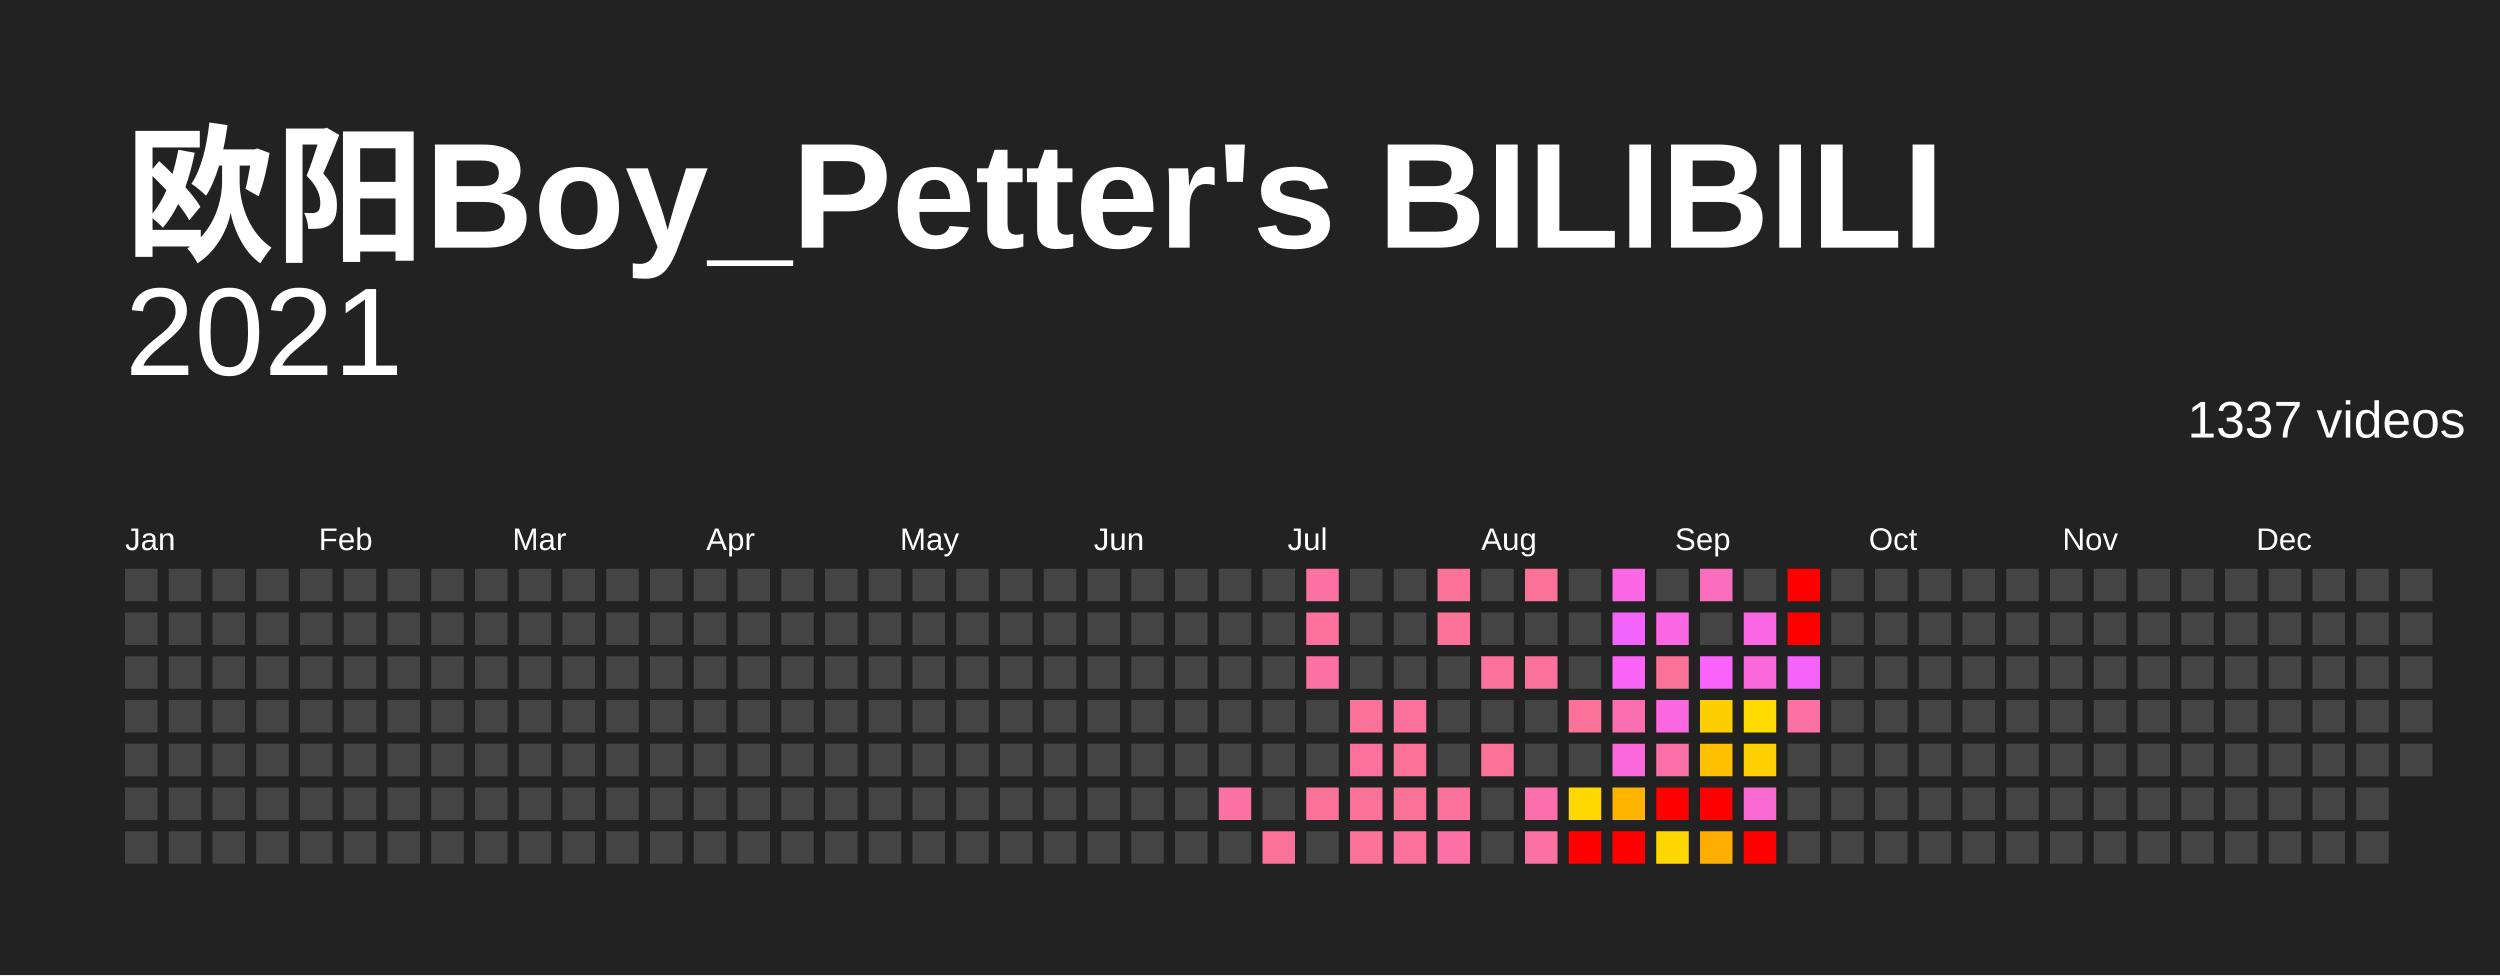
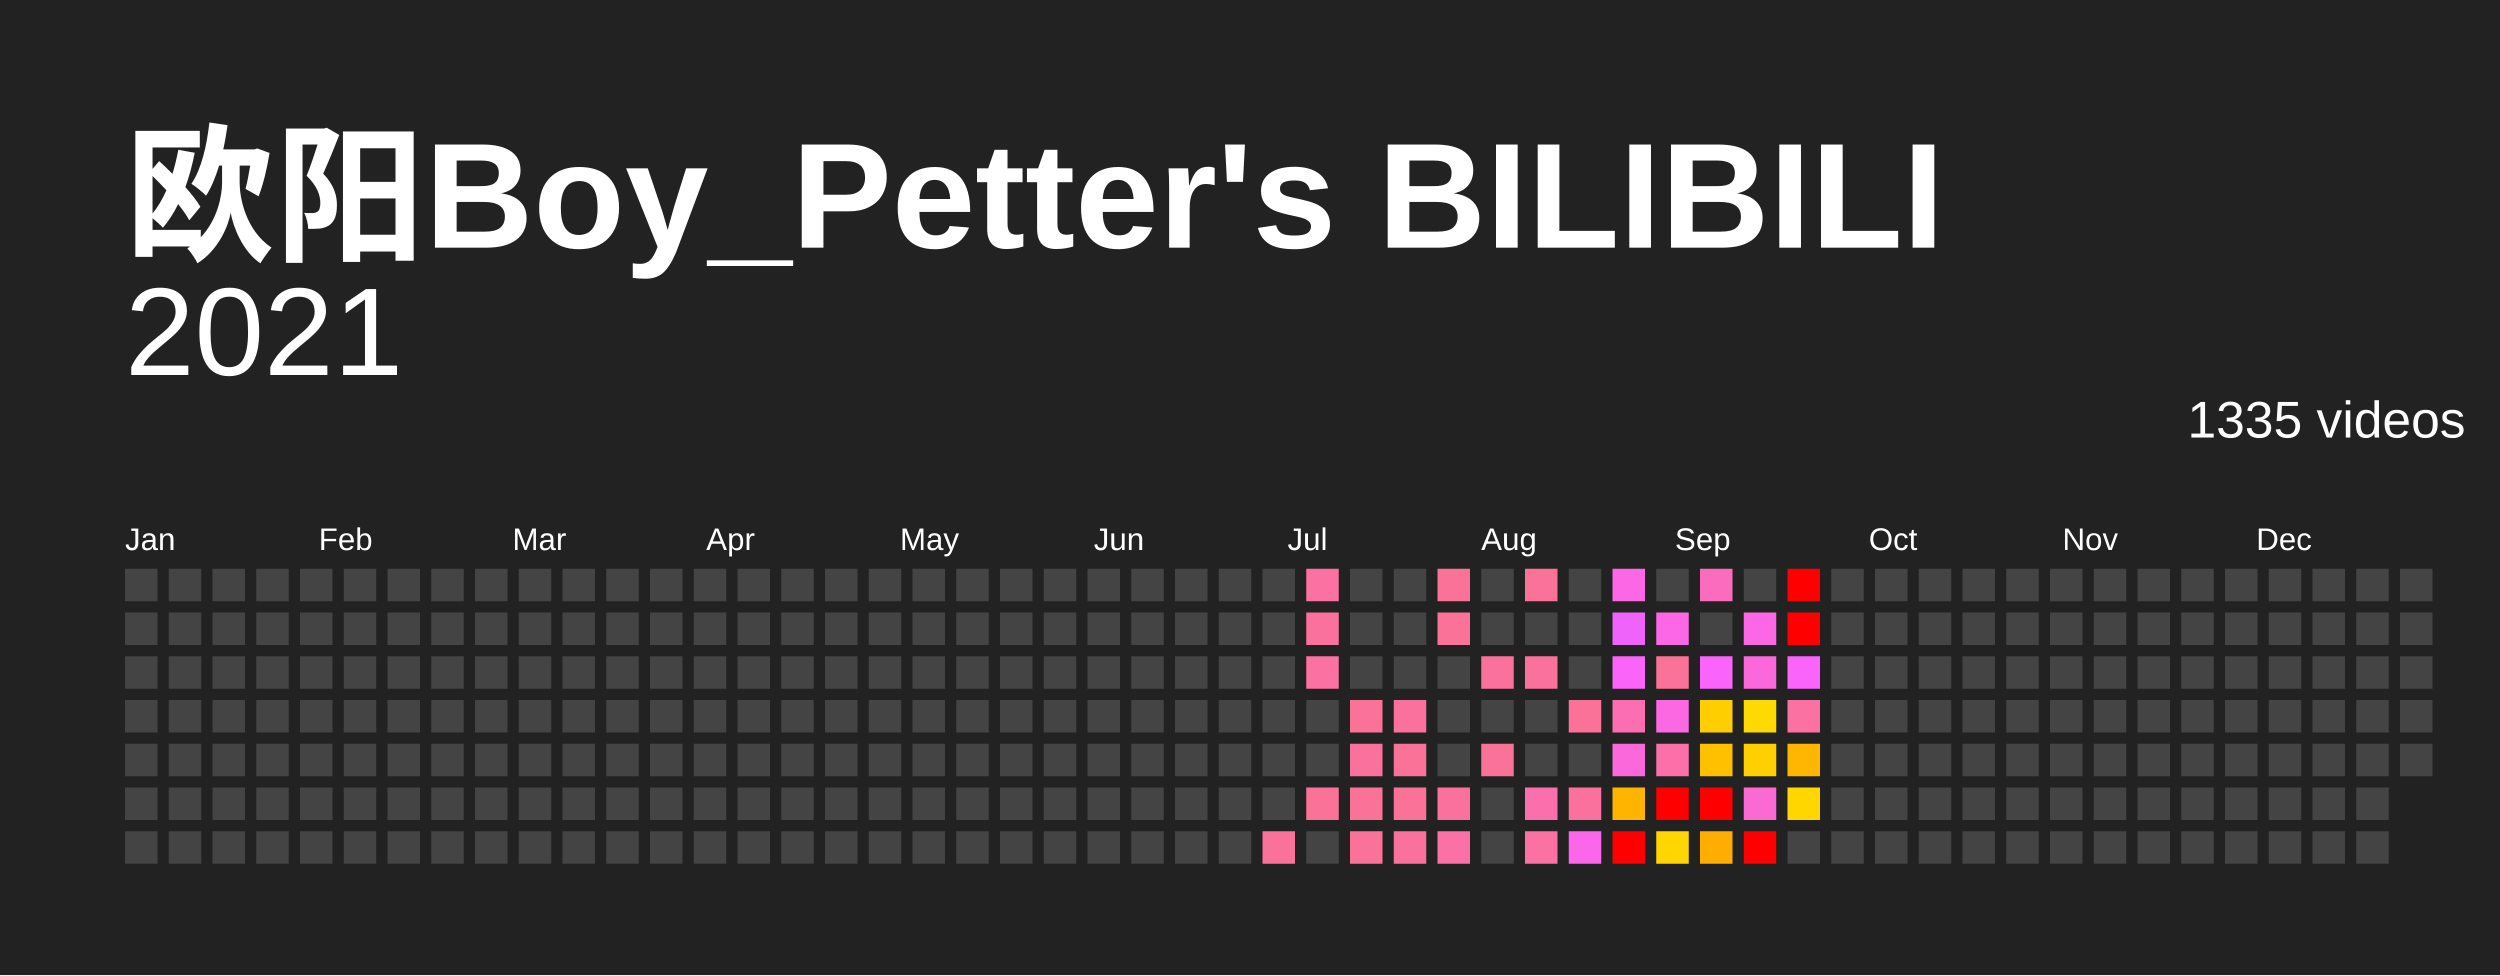
<svg xmlns="http://www.w3.org/2000/svg" baseProfile="full" height="78mm" version="1.1" viewBox="0,0,200,78" width="200mm">
  <defs />
  <rect fill="#222222" height="78" width="200" x="0" y="0" />
  <text fill="#FFFFFF" style="font-size:12px; font-family:Arial; font-weight:bold;" x="10" y="20">欧阳Boy_Petter's BILIBILI</text>
  <text alignment-baseline="hanging" fill="#FFFFFF" style="font-size:10.0px; font-family:Arial;" x="10" y="30">2021</text>
-   <text alignment-baseline="hanging" fill="#FFFFFF" style="font-size:4.125px; font-family:Arial;" x="175" y="35">1337 videos</text>
+   <text alignment-baseline="hanging" fill="#FFFFFF" style="font-size:4.125px; font-family:Arial;" x="175" y="35">1335 videos</text>
  <text fill="#FFFFFF" style="font-size:2.5px; font-family:Arial" x="10.0" y="44">Jan</text>
  <text fill="#FFFFFF" style="font-size:2.5px; font-family:Arial" x="25.5" y="44">Feb</text>
  <text fill="#FFFFFF" style="font-size:2.5px; font-family:Arial" x="41.0" y="44">Mar</text>
  <text fill="#FFFFFF" style="font-size:2.5px; font-family:Arial" x="56.5" y="44">Apr</text>
  <text fill="#FFFFFF" style="font-size:2.5px; font-family:Arial" x="72.0" y="44">May</text>
  <text fill="#FFFFFF" style="font-size:2.5px; font-family:Arial" x="87.5" y="44">Jun</text>
  <text fill="#FFFFFF" style="font-size:2.5px; font-family:Arial" x="103.0" y="44">Jul</text>
  <text fill="#FFFFFF" style="font-size:2.5px; font-family:Arial" x="118.5" y="44">Aug</text>
  <text fill="#FFFFFF" style="font-size:2.5px; font-family:Arial" x="134.0" y="44">Sep</text>
  <text fill="#FFFFFF" style="font-size:2.5px; font-family:Arial" x="149.5" y="44">Oct</text>
  <text fill="#FFFFFF" style="font-size:2.5px; font-family:Arial" x="165.0" y="44">Nov</text>
  <text fill="#FFFFFF" style="font-size:2.5px; font-family:Arial" x="180.5" y="44">Dec</text>
  <rect fill="#444444" height="2.6" width="2.6" x="10.0" y="45.5" />
  <rect fill="#444444" height="2.6" width="2.6" x="10.0" y="49.0" />
  <rect fill="#444444" height="2.6" width="2.6" x="10.0" y="52.5" />
  <rect fill="#444444" height="2.6" width="2.6" x="10.0" y="56.0" />
  <rect fill="#444444" height="2.6" width="2.6" x="10.0" y="59.5" />
  <rect fill="#444444" height="2.6" width="2.6" x="10.0" y="63.0" />
  <rect fill="#444444" height="2.6" width="2.6" x="10.0" y="66.5" />
  <rect fill="#444444" height="2.6" width="2.6" x="13.5" y="45.5" />
  <rect fill="#444444" height="2.6" width="2.6" x="13.5" y="49.0" />
  <rect fill="#444444" height="2.6" width="2.6" x="13.5" y="52.5" />
  <rect fill="#444444" height="2.6" width="2.6" x="13.5" y="56.0" />
  <rect fill="#444444" height="2.6" width="2.6" x="13.5" y="59.5" />
  <rect fill="#444444" height="2.6" width="2.6" x="13.5" y="63.0" />
  <rect fill="#444444" height="2.6" width="2.6" x="13.5" y="66.5" />
  <rect fill="#444444" height="2.6" width="2.6" x="17.0" y="45.5" />
  <rect fill="#444444" height="2.6" width="2.6" x="17.0" y="49.0" />
  <rect fill="#444444" height="2.6" width="2.6" x="17.0" y="52.5" />
  <rect fill="#444444" height="2.6" width="2.6" x="17.0" y="56.0" />
  <rect fill="#444444" height="2.6" width="2.6" x="17.0" y="59.5" />
  <rect fill="#444444" height="2.6" width="2.6" x="17.0" y="63.0" />
  <rect fill="#444444" height="2.6" width="2.6" x="17.0" y="66.5" />
  <rect fill="#444444" height="2.6" width="2.6" x="20.5" y="45.5" />
  <rect fill="#444444" height="2.6" width="2.6" x="20.5" y="49.0" />
  <rect fill="#444444" height="2.6" width="2.6" x="20.5" y="52.5" />
  <rect fill="#444444" height="2.6" width="2.6" x="20.5" y="56.0" />
  <rect fill="#444444" height="2.6" width="2.6" x="20.5" y="59.5" />
  <rect fill="#444444" height="2.6" width="2.6" x="20.5" y="63.0" />
  <rect fill="#444444" height="2.6" width="2.6" x="20.5" y="66.5" />
  <rect fill="#444444" height="2.6" width="2.6" x="24.0" y="45.5" />
  <rect fill="#444444" height="2.6" width="2.6" x="24.0" y="49.0" />
  <rect fill="#444444" height="2.6" width="2.6" x="24.0" y="52.5" />
  <rect fill="#444444" height="2.6" width="2.6" x="24.0" y="56.0" />
  <rect fill="#444444" height="2.6" width="2.6" x="24.0" y="59.5" />
  <rect fill="#444444" height="2.6" width="2.6" x="24.0" y="63.0" />
  <rect fill="#444444" height="2.6" width="2.6" x="24.0" y="66.5" />
  <rect fill="#444444" height="2.6" width="2.6" x="27.5" y="45.5" />
  <rect fill="#444444" height="2.6" width="2.6" x="27.5" y="49.0" />
  <rect fill="#444444" height="2.6" width="2.6" x="27.5" y="52.5" />
  <rect fill="#444444" height="2.6" width="2.6" x="27.5" y="56.0" />
  <rect fill="#444444" height="2.6" width="2.6" x="27.5" y="59.5" />
  <rect fill="#444444" height="2.6" width="2.6" x="27.5" y="63.0" />
  <rect fill="#444444" height="2.6" width="2.6" x="27.5" y="66.5" />
  <rect fill="#444444" height="2.6" width="2.6" x="31.0" y="45.5" />
  <rect fill="#444444" height="2.6" width="2.6" x="31.0" y="49.0" />
  <rect fill="#444444" height="2.6" width="2.6" x="31.0" y="52.5" />
  <rect fill="#444444" height="2.6" width="2.6" x="31.0" y="56.0" />
  <rect fill="#444444" height="2.6" width="2.6" x="31.0" y="59.5" />
  <rect fill="#444444" height="2.6" width="2.6" x="31.0" y="63.0" />
  <rect fill="#444444" height="2.6" width="2.6" x="31.0" y="66.5" />
  <rect fill="#444444" height="2.6" width="2.6" x="34.5" y="45.5" />
  <rect fill="#444444" height="2.6" width="2.6" x="34.5" y="49.0" />
  <rect fill="#444444" height="2.6" width="2.6" x="34.5" y="52.5" />
  <rect fill="#444444" height="2.6" width="2.6" x="34.5" y="56.0" />
  <rect fill="#444444" height="2.6" width="2.6" x="34.5" y="59.5" />
  <rect fill="#444444" height="2.6" width="2.6" x="34.5" y="63.0" />
  <rect fill="#444444" height="2.6" width="2.6" x="34.5" y="66.5" />
  <rect fill="#444444" height="2.6" width="2.6" x="38.0" y="45.5" />
  <rect fill="#444444" height="2.6" width="2.6" x="38.0" y="49.0" />
  <rect fill="#444444" height="2.6" width="2.6" x="38.0" y="52.5" />
  <rect fill="#444444" height="2.6" width="2.6" x="38.0" y="56.0" />
  <rect fill="#444444" height="2.6" width="2.6" x="38.0" y="59.5" />
  <rect fill="#444444" height="2.6" width="2.6" x="38.0" y="63.0" />
  <rect fill="#444444" height="2.6" width="2.6" x="38.0" y="66.5" />
  <rect fill="#444444" height="2.6" width="2.6" x="41.5" y="45.5" />
  <rect fill="#444444" height="2.6" width="2.6" x="41.5" y="49.0" />
  <rect fill="#444444" height="2.6" width="2.6" x="41.5" y="52.5" />
  <rect fill="#444444" height="2.6" width="2.6" x="41.5" y="56.0" />
  <rect fill="#444444" height="2.6" width="2.6" x="41.5" y="59.5" />
  <rect fill="#444444" height="2.6" width="2.6" x="41.5" y="63.0" />
  <rect fill="#444444" height="2.6" width="2.6" x="41.5" y="66.5" />
  <rect fill="#444444" height="2.6" width="2.6" x="45.0" y="45.5" />
  <rect fill="#444444" height="2.6" width="2.6" x="45.0" y="49.0" />
  <rect fill="#444444" height="2.6" width="2.6" x="45.0" y="52.5" />
  <rect fill="#444444" height="2.6" width="2.6" x="45.0" y="56.0" />
  <rect fill="#444444" height="2.6" width="2.6" x="45.0" y="59.5" />
  <rect fill="#444444" height="2.6" width="2.6" x="45.0" y="63.0" />
  <rect fill="#444444" height="2.6" width="2.6" x="45.0" y="66.5" />
  <rect fill="#444444" height="2.6" width="2.6" x="48.5" y="45.5" />
  <rect fill="#444444" height="2.6" width="2.6" x="48.5" y="49.0" />
  <rect fill="#444444" height="2.6" width="2.6" x="48.5" y="52.5" />
  <rect fill="#444444" height="2.6" width="2.6" x="48.5" y="56.0" />
  <rect fill="#444444" height="2.6" width="2.6" x="48.5" y="59.5" />
  <rect fill="#444444" height="2.6" width="2.6" x="48.5" y="63.0" />
  <rect fill="#444444" height="2.6" width="2.6" x="48.5" y="66.5" />
  <rect fill="#444444" height="2.6" width="2.6" x="52.0" y="45.5" />
  <rect fill="#444444" height="2.6" width="2.6" x="52.0" y="49.0" />
  <rect fill="#444444" height="2.6" width="2.6" x="52.0" y="52.5" />
  <rect fill="#444444" height="2.6" width="2.6" x="52.0" y="56.0" />
  <rect fill="#444444" height="2.6" width="2.6" x="52.0" y="59.5" />
  <rect fill="#444444" height="2.6" width="2.6" x="52.0" y="63.0" />
  <rect fill="#444444" height="2.6" width="2.6" x="52.0" y="66.5" />
  <rect fill="#444444" height="2.6" width="2.6" x="55.5" y="45.5" />
  <rect fill="#444444" height="2.6" width="2.6" x="55.5" y="49.0" />
  <rect fill="#444444" height="2.6" width="2.6" x="55.5" y="52.5" />
  <rect fill="#444444" height="2.6" width="2.6" x="55.5" y="56.0" />
  <rect fill="#444444" height="2.6" width="2.6" x="55.5" y="59.5" />
  <rect fill="#444444" height="2.6" width="2.6" x="55.5" y="63.0" />
  <rect fill="#444444" height="2.6" width="2.6" x="55.5" y="66.5" />
  <rect fill="#444444" height="2.6" width="2.6" x="59.0" y="45.5" />
  <rect fill="#444444" height="2.6" width="2.6" x="59.0" y="49.0" />
  <rect fill="#444444" height="2.6" width="2.6" x="59.0" y="52.5" />
  <rect fill="#444444" height="2.6" width="2.6" x="59.0" y="56.0" />
  <rect fill="#444444" height="2.6" width="2.6" x="59.0" y="59.5" />
  <rect fill="#444444" height="2.6" width="2.6" x="59.0" y="63.0" />
  <rect fill="#444444" height="2.6" width="2.6" x="59.0" y="66.5" />
  <rect fill="#444444" height="2.6" width="2.6" x="62.5" y="45.5" />
  <rect fill="#444444" height="2.6" width="2.6" x="62.5" y="49.0" />
  <rect fill="#444444" height="2.6" width="2.6" x="62.5" y="52.5" />
  <rect fill="#444444" height="2.6" width="2.6" x="62.5" y="56.0" />
  <rect fill="#444444" height="2.6" width="2.6" x="62.5" y="59.5" />
  <rect fill="#444444" height="2.6" width="2.6" x="62.5" y="63.0" />
  <rect fill="#444444" height="2.6" width="2.6" x="62.5" y="66.5" />
  <rect fill="#444444" height="2.6" width="2.6" x="66.0" y="45.5" />
  <rect fill="#444444" height="2.6" width="2.6" x="66.0" y="49.0" />
  <rect fill="#444444" height="2.6" width="2.6" x="66.0" y="52.5" />
  <rect fill="#444444" height="2.6" width="2.6" x="66.0" y="56.0" />
  <rect fill="#444444" height="2.6" width="2.6" x="66.0" y="59.5" />
  <rect fill="#444444" height="2.6" width="2.6" x="66.0" y="63.0" />
  <rect fill="#444444" height="2.6" width="2.6" x="66.0" y="66.5" />
  <rect fill="#444444" height="2.6" width="2.6" x="69.5" y="45.5" />
  <rect fill="#444444" height="2.6" width="2.6" x="69.5" y="49.0" />
  <rect fill="#444444" height="2.6" width="2.6" x="69.5" y="52.5" />
  <rect fill="#444444" height="2.6" width="2.6" x="69.5" y="56.0" />
  <rect fill="#444444" height="2.6" width="2.6" x="69.5" y="59.5" />
  <rect fill="#444444" height="2.6" width="2.6" x="69.5" y="63.0" />
  <rect fill="#444444" height="2.6" width="2.6" x="69.5" y="66.5" />
  <rect fill="#444444" height="2.6" width="2.6" x="73.0" y="45.5" />
  <rect fill="#444444" height="2.6" width="2.6" x="73.0" y="49.0" />
  <rect fill="#444444" height="2.6" width="2.6" x="73.0" y="52.5" />
  <rect fill="#444444" height="2.6" width="2.6" x="73.0" y="56.0" />
  <rect fill="#444444" height="2.6" width="2.6" x="73.0" y="59.5" />
  <rect fill="#444444" height="2.6" width="2.6" x="73.0" y="63.0" />
  <rect fill="#444444" height="2.6" width="2.6" x="73.0" y="66.5" />
  <rect fill="#444444" height="2.6" width="2.6" x="76.5" y="45.5" />
  <rect fill="#444444" height="2.6" width="2.6" x="76.5" y="49.0" />
  <rect fill="#444444" height="2.6" width="2.6" x="76.5" y="52.5" />
  <rect fill="#444444" height="2.6" width="2.6" x="76.5" y="56.0" />
  <rect fill="#444444" height="2.6" width="2.6" x="76.5" y="59.5" />
  <rect fill="#444444" height="2.6" width="2.6" x="76.5" y="63.0" />
  <rect fill="#444444" height="2.6" width="2.6" x="76.5" y="66.5" />
  <rect fill="#444444" height="2.6" width="2.6" x="80.0" y="45.5" />
  <rect fill="#444444" height="2.6" width="2.6" x="80.0" y="49.0" />
  <rect fill="#444444" height="2.6" width="2.6" x="80.0" y="52.5" />
  <rect fill="#444444" height="2.6" width="2.6" x="80.0" y="56.0" />
  <rect fill="#444444" height="2.6" width="2.6" x="80.0" y="59.5" />
  <rect fill="#444444" height="2.6" width="2.6" x="80.0" y="63.0" />
  <rect fill="#444444" height="2.6" width="2.6" x="80.0" y="66.5" />
  <rect fill="#444444" height="2.6" width="2.6" x="83.5" y="45.5" />
  <rect fill="#444444" height="2.6" width="2.6" x="83.5" y="49.0" />
  <rect fill="#444444" height="2.6" width="2.6" x="83.5" y="52.5" />
  <rect fill="#444444" height="2.6" width="2.6" x="83.5" y="56.0" />
  <rect fill="#444444" height="2.6" width="2.6" x="83.5" y="59.5" />
  <rect fill="#444444" height="2.6" width="2.6" x="83.5" y="63.0" />
  <rect fill="#444444" height="2.6" width="2.6" x="83.5" y="66.5" />
  <rect fill="#444444" height="2.6" width="2.6" x="87.0" y="45.5" />
  <rect fill="#444444" height="2.6" width="2.6" x="87.0" y="49.0" />
  <rect fill="#444444" height="2.6" width="2.6" x="87.0" y="52.5" />
  <rect fill="#444444" height="2.6" width="2.6" x="87.0" y="56.0" />
  <rect fill="#444444" height="2.6" width="2.6" x="87.0" y="59.5" />
  <rect fill="#444444" height="2.6" width="2.6" x="87.0" y="63.0" />
  <rect fill="#444444" height="2.6" width="2.6" x="87.0" y="66.5" />
  <rect fill="#444444" height="2.6" width="2.6" x="90.5" y="45.5" />
  <rect fill="#444444" height="2.6" width="2.6" x="90.5" y="49.0" />
  <rect fill="#444444" height="2.6" width="2.6" x="90.5" y="52.5" />
  <rect fill="#444444" height="2.6" width="2.6" x="90.5" y="56.0" />
  <rect fill="#444444" height="2.6" width="2.6" x="90.5" y="59.5" />
  <rect fill="#444444" height="2.6" width="2.6" x="90.5" y="63.0" />
  <rect fill="#444444" height="2.6" width="2.6" x="90.5" y="66.5" />
  <rect fill="#444444" height="2.6" width="2.6" x="94.0" y="45.5" />
  <rect fill="#444444" height="2.6" width="2.6" x="94.0" y="49.0" />
  <rect fill="#444444" height="2.6" width="2.6" x="94.0" y="52.5" />
  <rect fill="#444444" height="2.6" width="2.6" x="94.0" y="56.0" />
  <rect fill="#444444" height="2.6" width="2.6" x="94.0" y="59.5" />
  <rect fill="#444444" height="2.6" width="2.6" x="94.0" y="63.0" />
  <rect fill="#444444" height="2.6" width="2.6" x="94.0" y="66.5" />
  <rect fill="#444444" height="2.6" width="2.6" x="97.5" y="45.5" />
  <rect fill="#444444" height="2.6" width="2.6" x="97.5" y="49.0" />
  <rect fill="#444444" height="2.6" width="2.6" x="97.5" y="52.5" />
  <rect fill="#444444" height="2.6" width="2.6" x="97.5" y="56.0" />
  <rect fill="#444444" height="2.6" width="2.6" x="97.5" y="59.5" />
-   <rect fill="#fb71a1" height="2.6" width="2.6" x="97.5" y="63.0" />
+   <rect fill="#444444" height="2.6" width="2.6" x="97.5" y="63.0" />
  <rect fill="#444444" height="2.6" width="2.6" x="97.5" y="66.5" />
  <rect fill="#444444" height="2.6" width="2.6" x="101.0" y="45.5" />
  <rect fill="#444444" height="2.6" width="2.6" x="101.0" y="49.0" />
  <rect fill="#444444" height="2.6" width="2.6" x="101.0" y="52.5" />
  <rect fill="#444444" height="2.6" width="2.6" x="101.0" y="56.0" />
  <rect fill="#444444" height="2.6" width="2.6" x="101.0" y="59.5" />
  <rect fill="#444444" height="2.6" width="2.6" x="101.0" y="63.0" />
  <rect fill="#fb7299" height="2.6" width="2.6" x="101.0" y="66.5" />
  <rect fill="#fb71a1" height="2.6" width="2.6" x="104.5" y="45.5" />
  <rect fill="#fb719d" height="2.6" width="2.6" x="104.5" y="49.0" />
  <rect fill="#fb71a1" height="2.6" width="2.6" x="104.5" y="52.5" />
  <rect fill="#444444" height="2.6" width="2.6" x="104.5" y="56.0" />
  <rect fill="#444444" height="2.6" width="2.6" x="104.5" y="59.5" />
  <rect fill="#fb7299" height="2.6" width="2.6" x="104.5" y="63.0" />
  <rect fill="#444444" height="2.6" width="2.6" x="104.5" y="66.5" />
  <rect fill="#444444" height="2.6" width="2.6" x="108.0" y="45.5" />
  <rect fill="#444444" height="2.6" width="2.6" x="108.0" y="49.0" />
  <rect fill="#444444" height="2.6" width="2.6" x="108.0" y="52.5" />
  <rect fill="#fb7299" height="2.6" width="2.6" x="108.0" y="56.0" />
  <rect fill="#fb719d" height="2.6" width="2.6" x="108.0" y="59.5" />
  <rect fill="#fb7299" height="2.6" width="2.6" x="108.0" y="63.0" />
  <rect fill="#fb7299" height="2.6" width="2.6" x="108.0" y="66.5" />
  <rect fill="#444444" height="2.6" width="2.6" x="111.5" y="45.5" />
  <rect fill="#444444" height="2.6" width="2.6" x="111.5" y="49.0" />
  <rect fill="#444444" height="2.6" width="2.6" x="111.5" y="52.5" />
  <rect fill="#fb719d" height="2.6" width="2.6" x="111.5" y="56.0" />
  <rect fill="#fb7299" height="2.6" width="2.6" x="111.5" y="59.5" />
  <rect fill="#fb7299" height="2.6" width="2.6" x="111.5" y="63.0" />
  <rect fill="#fb719d" height="2.6" width="2.6" x="111.5" y="66.5" />
  <rect fill="#fb7299" height="2.6" width="2.6" x="115.0" y="45.5" />
  <rect fill="#fb7299" height="2.6" width="2.6" x="115.0" y="49.0" />
  <rect fill="#444444" height="2.6" width="2.6" x="115.0" y="52.5" />
  <rect fill="#444444" height="2.6" width="2.6" x="115.0" y="56.0" />
  <rect fill="#444444" height="2.6" width="2.6" x="115.0" y="59.5" />
  <rect fill="#fb719d" height="2.6" width="2.6" x="115.0" y="63.0" />
  <rect fill="#fb70a5" height="2.6" width="2.6" x="115.0" y="66.5" />
  <rect fill="#444444" height="2.6" width="2.6" x="118.5" y="45.5" />
  <rect fill="#444444" height="2.6" width="2.6" x="118.5" y="49.0" />
  <rect fill="#fb719d" height="2.6" width="2.6" x="118.5" y="52.5" />
  <rect fill="#444444" height="2.6" width="2.6" x="118.5" y="56.0" />
  <rect fill="#fb7299" height="2.6" width="2.6" x="118.5" y="59.5" />
  <rect fill="#444444" height="2.6" width="2.6" x="118.5" y="63.0" />
  <rect fill="#444444" height="2.6" width="2.6" x="118.5" y="66.5" />
  <rect fill="#fb7299" height="2.6" width="2.6" x="122.0" y="45.5" />
  <rect fill="#444444" height="2.6" width="2.6" x="122.0" y="49.0" />
  <rect fill="#fb719d" height="2.6" width="2.6" x="122.0" y="52.5" />
  <rect fill="#444444" height="2.6" width="2.6" x="122.0" y="56.0" />
  <rect fill="#444444" height="2.6" width="2.6" x="122.0" y="59.5" />
  <rect fill="#fb6fad" height="2.6" width="2.6" x="122.0" y="63.0" />
  <rect fill="#fb71a1" height="2.6" width="2.6" x="122.0" y="66.5" />
  <rect fill="#444444" height="2.6" width="2.6" x="125.5" y="45.5" />
  <rect fill="#444444" height="2.6" width="2.6" x="125.5" y="49.0" />
  <rect fill="#444444" height="2.6" width="2.6" x="125.5" y="52.5" />
  <rect fill="#fb7299" height="2.6" width="2.6" x="125.5" y="56.0" />
  <rect fill="#444444" height="2.6" width="2.6" x="125.5" y="59.5" />
-   <rect fill="#ffd800" height="2.6" width="2.6" x="125.5" y="63.0" />
-   <rect fill="red" height="2.6" width="2.6" x="125.5" y="66.5" />
-   <rect fill="#fb67e4" height="2.6" width="2.6" x="129.0" y="45.5" />
-   <rect fill="#f163fb" height="2.6" width="2.6" x="129.0" y="49.0" />
-   <rect fill="#fb65f7" height="2.6" width="2.6" x="129.0" y="52.5" />
+   <rect fill="#fb719d" height="2.6" width="2.6" x="125.5" y="63.0" />
+   <rect fill="#fb66ea" height="2.6" width="2.6" x="125.5" y="66.5" />
+   <rect fill="#fb67e5" height="2.6" width="2.6" x="129.0" y="45.5" />
+   <rect fill="#f063fb" height="2.6" width="2.6" x="129.0" y="49.0" />
+   <rect fill="#fb64f8" height="2.6" width="2.6" x="129.0" y="52.5" />
  <rect fill="#fb6eb1" height="2.6" width="2.6" x="129.0" y="56.0" />
-   <rect fill="#fb68db" height="2.6" width="2.6" x="129.0" y="59.5" />
-   <rect fill="#ffb500" height="2.6" width="2.6" x="129.0" y="63.0" />
+   <rect fill="#fb68dc" height="2.6" width="2.6" x="129.0" y="59.5" />
+   <rect fill="#ffb400" height="2.6" width="2.6" x="129.0" y="63.0" />
  <rect fill="red" height="2.6" width="2.6" x="129.0" y="66.5" />
  <rect fill="#444444" height="2.6" width="2.6" x="132.5" y="45.5" />
-   <rect fill="#fb67e4" height="2.6" width="2.6" x="132.5" y="49.0" />
+   <rect fill="#fb67e5" height="2.6" width="2.6" x="132.5" y="49.0" />
  <rect fill="#fb7299" height="2.6" width="2.6" x="132.5" y="52.5" />
-   <rect fill="#fb68e0" height="2.6" width="2.6" x="132.5" y="56.0" />
+   <rect fill="#fb68e1" height="2.6" width="2.6" x="132.5" y="56.0" />
  <rect fill="#fb70a9" height="2.6" width="2.6" x="132.5" y="59.5" />
  <rect fill="red" height="2.6" width="2.6" x="132.5" y="63.0" />
-   <rect fill="#ffd700" height="2.6" width="2.6" x="132.5" y="66.5" />
-   <rect fill="#fb6dbd" height="2.6" width="2.6" x="136.0" y="45.5" />
+   <rect fill="#ffd600" height="2.6" width="2.6" x="132.5" y="66.5" />
+   <rect fill="#fb6cbe" height="2.6" width="2.6" x="136.0" y="45.5" />
  <rect fill="#444444" height="2.6" width="2.6" x="136.0" y="49.0" />
-   <rect fill="#fb64fb" height="2.6" width="2.6" x="136.0" y="52.5" />
+   <rect fill="#fa64fb" height="2.6" width="2.6" x="136.0" y="52.5" />
  <rect fill="#ffce00" height="2.6" width="2.6" x="136.0" y="56.0" />
  <rect fill="#ffc000" height="2.6" width="2.6" x="136.0" y="59.5" />
  <rect fill="red" height="2.6" width="2.6" x="136.0" y="63.0" />
-   <rect fill="#ffae00" height="2.6" width="2.6" x="136.0" y="66.5" />
+   <rect fill="#ffad00" height="2.6" width="2.6" x="136.0" y="66.5" />
  <rect fill="#444444" height="2.6" width="2.6" x="139.5" y="45.5" />
-   <rect fill="#fb67e4" height="2.6" width="2.6" x="139.5" y="49.0" />
-   <rect fill="#fb68db" height="2.6" width="2.6" x="139.5" y="52.5" />
-   <rect fill="#ffdb00" height="2.6" width="2.6" x="139.5" y="56.0" />
-   <rect fill="#ffd000" height="2.6" width="2.6" x="139.5" y="59.5" />
+   <rect fill="#fb67e5" height="2.6" width="2.6" x="139.5" y="49.0" />
+   <rect fill="#fb68dc" height="2.6" width="2.6" x="139.5" y="52.5" />
+   <rect fill="#ffda00" height="2.6" width="2.6" x="139.5" y="56.0" />
+   <rect fill="#ffcf00" height="2.6" width="2.6" x="139.5" y="59.5" />
  <rect fill="#fb69d3" height="2.6" width="2.6" x="139.5" y="63.0" />
  <rect fill="red" height="2.6" width="2.6" x="139.5" y="66.5" />
  <rect fill="red" height="2.6" width="2.6" x="143.0" y="45.5" />
  <rect fill="red" height="2.6" width="2.6" x="143.0" y="49.0" />
-   <rect fill="#f663fb" height="2.6" width="2.6" x="143.0" y="52.5" />
+   <rect fill="#fa64fb" height="2.6" width="2.6" x="143.0" y="52.5" />
  <rect fill="#fb71a1" height="2.6" width="2.6" x="143.0" y="56.0" />
-   <rect fill="#444444" height="2.6" width="2.6" x="143.0" y="59.5" />
-   <rect fill="#444444" height="2.6" width="2.6" x="143.0" y="63.0" />
+   <rect fill="#ffb600" height="2.6" width="2.6" x="143.0" y="59.5" />
+   <rect fill="#ffd600" height="2.6" width="2.6" x="143.0" y="63.0" />
  <rect fill="#444444" height="2.6" width="2.6" x="143.0" y="66.5" />
  <rect fill="#444444" height="2.6" width="2.6" x="146.5" y="45.5" />
  <rect fill="#444444" height="2.6" width="2.6" x="146.5" y="49.0" />
  <rect fill="#444444" height="2.6" width="2.6" x="146.5" y="52.5" />
  <rect fill="#444444" height="2.6" width="2.6" x="146.5" y="56.0" />
  <rect fill="#444444" height="2.6" width="2.6" x="146.5" y="59.5" />
  <rect fill="#444444" height="2.6" width="2.6" x="146.5" y="63.0" />
  <rect fill="#444444" height="2.6" width="2.6" x="146.5" y="66.5" />
  <rect fill="#444444" height="2.6" width="2.6" x="150.0" y="45.5" />
  <rect fill="#444444" height="2.6" width="2.6" x="150.0" y="49.0" />
  <rect fill="#444444" height="2.6" width="2.6" x="150.0" y="52.5" />
  <rect fill="#444444" height="2.6" width="2.6" x="150.0" y="56.0" />
  <rect fill="#444444" height="2.6" width="2.6" x="150.0" y="59.5" />
  <rect fill="#444444" height="2.6" width="2.6" x="150.0" y="63.0" />
  <rect fill="#444444" height="2.6" width="2.6" x="150.0" y="66.5" />
  <rect fill="#444444" height="2.6" width="2.6" x="153.5" y="45.5" />
  <rect fill="#444444" height="2.6" width="2.6" x="153.5" y="49.0" />
  <rect fill="#444444" height="2.6" width="2.6" x="153.5" y="52.5" />
  <rect fill="#444444" height="2.6" width="2.6" x="153.5" y="56.0" />
  <rect fill="#444444" height="2.6" width="2.6" x="153.5" y="59.5" />
  <rect fill="#444444" height="2.6" width="2.6" x="153.5" y="63.0" />
  <rect fill="#444444" height="2.6" width="2.6" x="153.5" y="66.5" />
  <rect fill="#444444" height="2.6" width="2.6" x="157.0" y="45.5" />
  <rect fill="#444444" height="2.6" width="2.6" x="157.0" y="49.0" />
  <rect fill="#444444" height="2.6" width="2.6" x="157.0" y="52.5" />
  <rect fill="#444444" height="2.6" width="2.6" x="157.0" y="56.0" />
  <rect fill="#444444" height="2.6" width="2.6" x="157.0" y="59.5" />
  <rect fill="#444444" height="2.6" width="2.6" x="157.0" y="63.0" />
  <rect fill="#444444" height="2.6" width="2.6" x="157.0" y="66.5" />
  <rect fill="#444444" height="2.6" width="2.6" x="160.5" y="45.5" />
  <rect fill="#444444" height="2.6" width="2.6" x="160.5" y="49.0" />
  <rect fill="#444444" height="2.6" width="2.6" x="160.5" y="52.5" />
  <rect fill="#444444" height="2.6" width="2.6" x="160.5" y="56.0" />
  <rect fill="#444444" height="2.6" width="2.6" x="160.5" y="59.5" />
  <rect fill="#444444" height="2.6" width="2.6" x="160.5" y="63.0" />
  <rect fill="#444444" height="2.6" width="2.6" x="160.5" y="66.5" />
  <rect fill="#444444" height="2.6" width="2.6" x="164.0" y="45.5" />
  <rect fill="#444444" height="2.6" width="2.6" x="164.0" y="49.0" />
  <rect fill="#444444" height="2.6" width="2.6" x="164.0" y="52.5" />
  <rect fill="#444444" height="2.6" width="2.6" x="164.0" y="56.0" />
  <rect fill="#444444" height="2.6" width="2.6" x="164.0" y="59.5" />
  <rect fill="#444444" height="2.6" width="2.6" x="164.0" y="63.0" />
  <rect fill="#444444" height="2.6" width="2.6" x="164.0" y="66.5" />
  <rect fill="#444444" height="2.6" width="2.6" x="167.5" y="45.5" />
  <rect fill="#444444" height="2.6" width="2.6" x="167.5" y="49.0" />
  <rect fill="#444444" height="2.6" width="2.6" x="167.5" y="52.5" />
  <rect fill="#444444" height="2.6" width="2.6" x="167.5" y="56.0" />
  <rect fill="#444444" height="2.6" width="2.6" x="167.5" y="59.5" />
  <rect fill="#444444" height="2.6" width="2.6" x="167.5" y="63.0" />
  <rect fill="#444444" height="2.6" width="2.6" x="167.5" y="66.5" />
  <rect fill="#444444" height="2.6" width="2.6" x="171.0" y="45.5" />
  <rect fill="#444444" height="2.6" width="2.6" x="171.0" y="49.0" />
  <rect fill="#444444" height="2.6" width="2.6" x="171.0" y="52.5" />
  <rect fill="#444444" height="2.6" width="2.6" x="171.0" y="56.0" />
  <rect fill="#444444" height="2.6" width="2.6" x="171.0" y="59.5" />
  <rect fill="#444444" height="2.6" width="2.6" x="171.0" y="63.0" />
  <rect fill="#444444" height="2.6" width="2.6" x="171.0" y="66.5" />
  <rect fill="#444444" height="2.6" width="2.6" x="174.5" y="45.5" />
  <rect fill="#444444" height="2.6" width="2.6" x="174.5" y="49.0" />
  <rect fill="#444444" height="2.6" width="2.6" x="174.5" y="52.5" />
  <rect fill="#444444" height="2.6" width="2.6" x="174.5" y="56.0" />
  <rect fill="#444444" height="2.6" width="2.6" x="174.5" y="59.5" />
  <rect fill="#444444" height="2.6" width="2.6" x="174.5" y="63.0" />
  <rect fill="#444444" height="2.6" width="2.6" x="174.5" y="66.5" />
  <rect fill="#444444" height="2.6" width="2.6" x="178.0" y="45.5" />
  <rect fill="#444444" height="2.6" width="2.6" x="178.0" y="49.0" />
  <rect fill="#444444" height="2.6" width="2.6" x="178.0" y="52.5" />
  <rect fill="#444444" height="2.6" width="2.6" x="178.0" y="56.0" />
  <rect fill="#444444" height="2.6" width="2.6" x="178.0" y="59.5" />
  <rect fill="#444444" height="2.6" width="2.6" x="178.0" y="63.0" />
  <rect fill="#444444" height="2.6" width="2.6" x="178.0" y="66.5" />
  <rect fill="#444444" height="2.6" width="2.6" x="181.5" y="45.5" />
  <rect fill="#444444" height="2.6" width="2.6" x="181.5" y="49.0" />
  <rect fill="#444444" height="2.6" width="2.6" x="181.5" y="52.5" />
  <rect fill="#444444" height="2.6" width="2.6" x="181.5" y="56.0" />
  <rect fill="#444444" height="2.6" width="2.6" x="181.5" y="59.5" />
  <rect fill="#444444" height="2.6" width="2.6" x="181.5" y="63.0" />
  <rect fill="#444444" height="2.6" width="2.6" x="181.5" y="66.5" />
  <rect fill="#444444" height="2.6" width="2.6" x="185.0" y="45.5" />
  <rect fill="#444444" height="2.6" width="2.6" x="185.0" y="49.0" />
  <rect fill="#444444" height="2.6" width="2.6" x="185.0" y="52.5" />
  <rect fill="#444444" height="2.6" width="2.6" x="185.0" y="56.0" />
  <rect fill="#444444" height="2.6" width="2.6" x="185.0" y="59.5" />
  <rect fill="#444444" height="2.6" width="2.6" x="185.0" y="63.0" />
  <rect fill="#444444" height="2.6" width="2.6" x="185.0" y="66.5" />
  <rect fill="#444444" height="2.6" width="2.6" x="188.5" y="45.5" />
  <rect fill="#444444" height="2.6" width="2.6" x="188.5" y="49.0" />
  <rect fill="#444444" height="2.6" width="2.6" x="188.5" y="52.5" />
  <rect fill="#444444" height="2.6" width="2.6" x="188.5" y="56.0" />
  <rect fill="#444444" height="2.6" width="2.6" x="188.5" y="59.5" />
  <rect fill="#444444" height="2.6" width="2.6" x="188.5" y="63.0" />
  <rect fill="#444444" height="2.6" width="2.6" x="188.5" y="66.5" />
  <rect fill="#444444" height="2.6" width="2.6" x="192.0" y="45.5" />
  <rect fill="#444444" height="2.6" width="2.6" x="192.0" y="49.0" />
  <rect fill="#444444" height="2.6" width="2.6" x="192.0" y="52.5" />
  <rect fill="#444444" height="2.6" width="2.6" x="192.0" y="56.0" />
  <rect fill="#444444" height="2.6" width="2.6" x="192.0" y="59.5" />
</svg>
